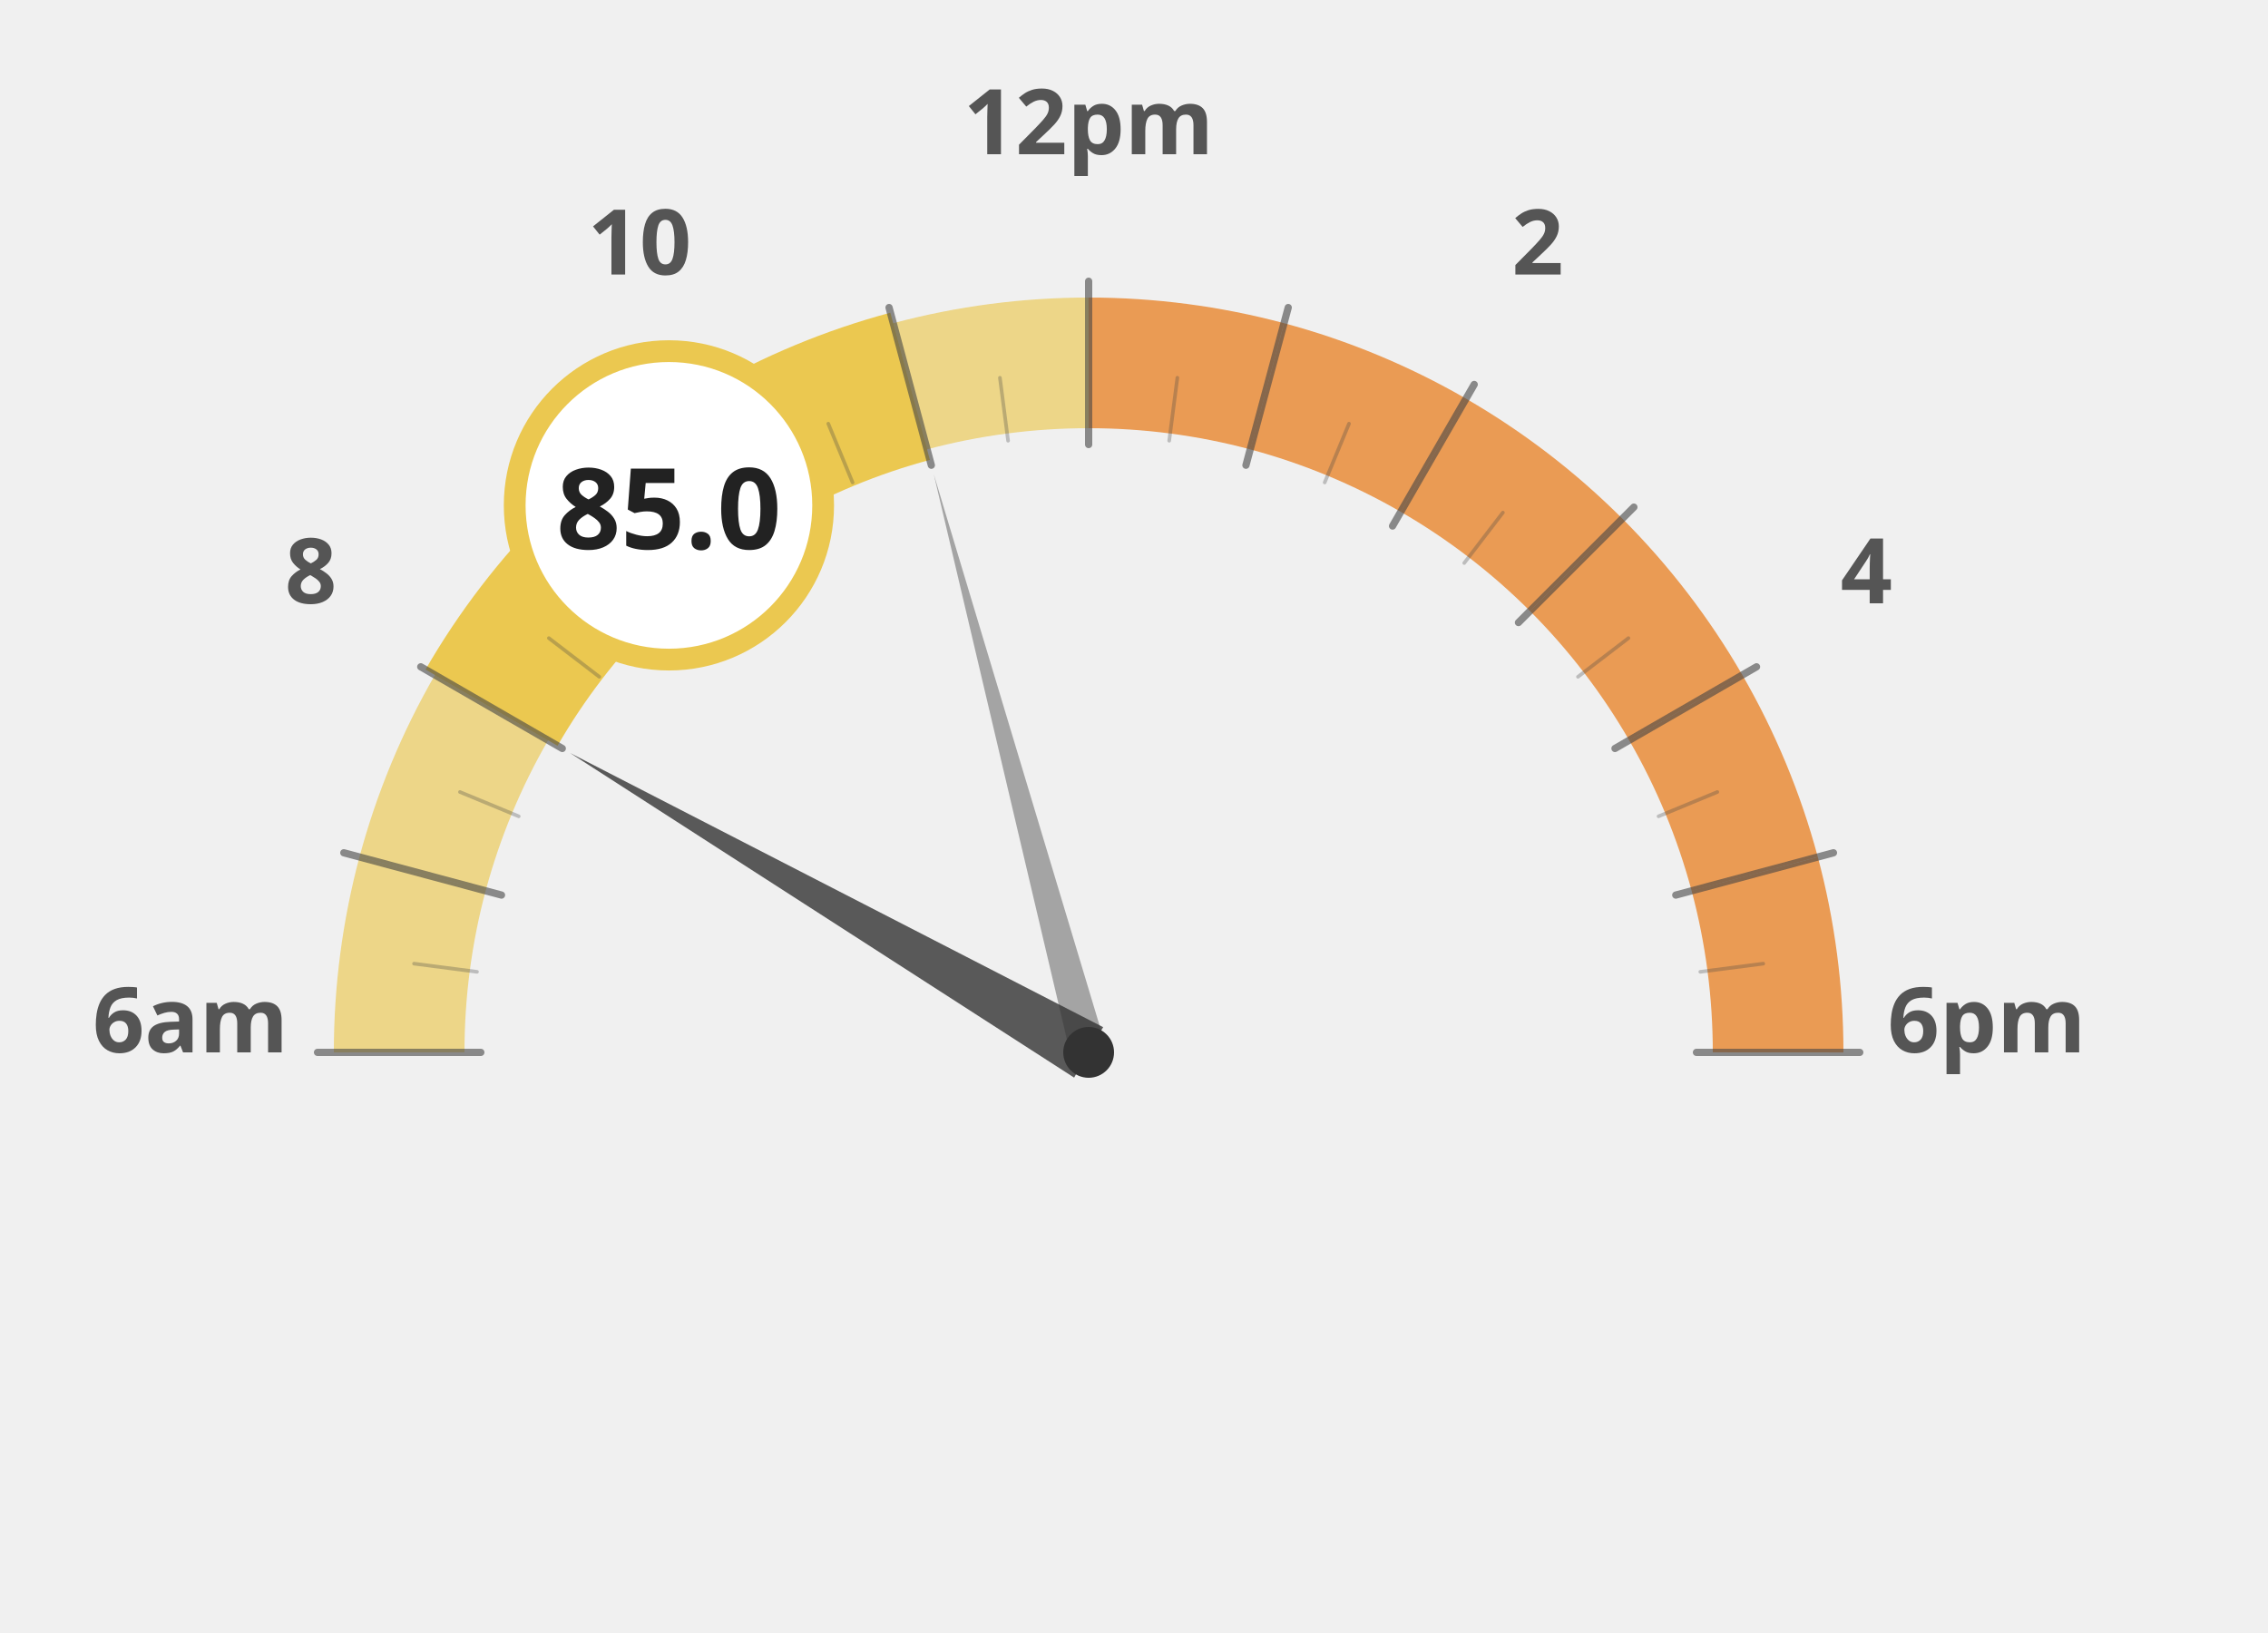
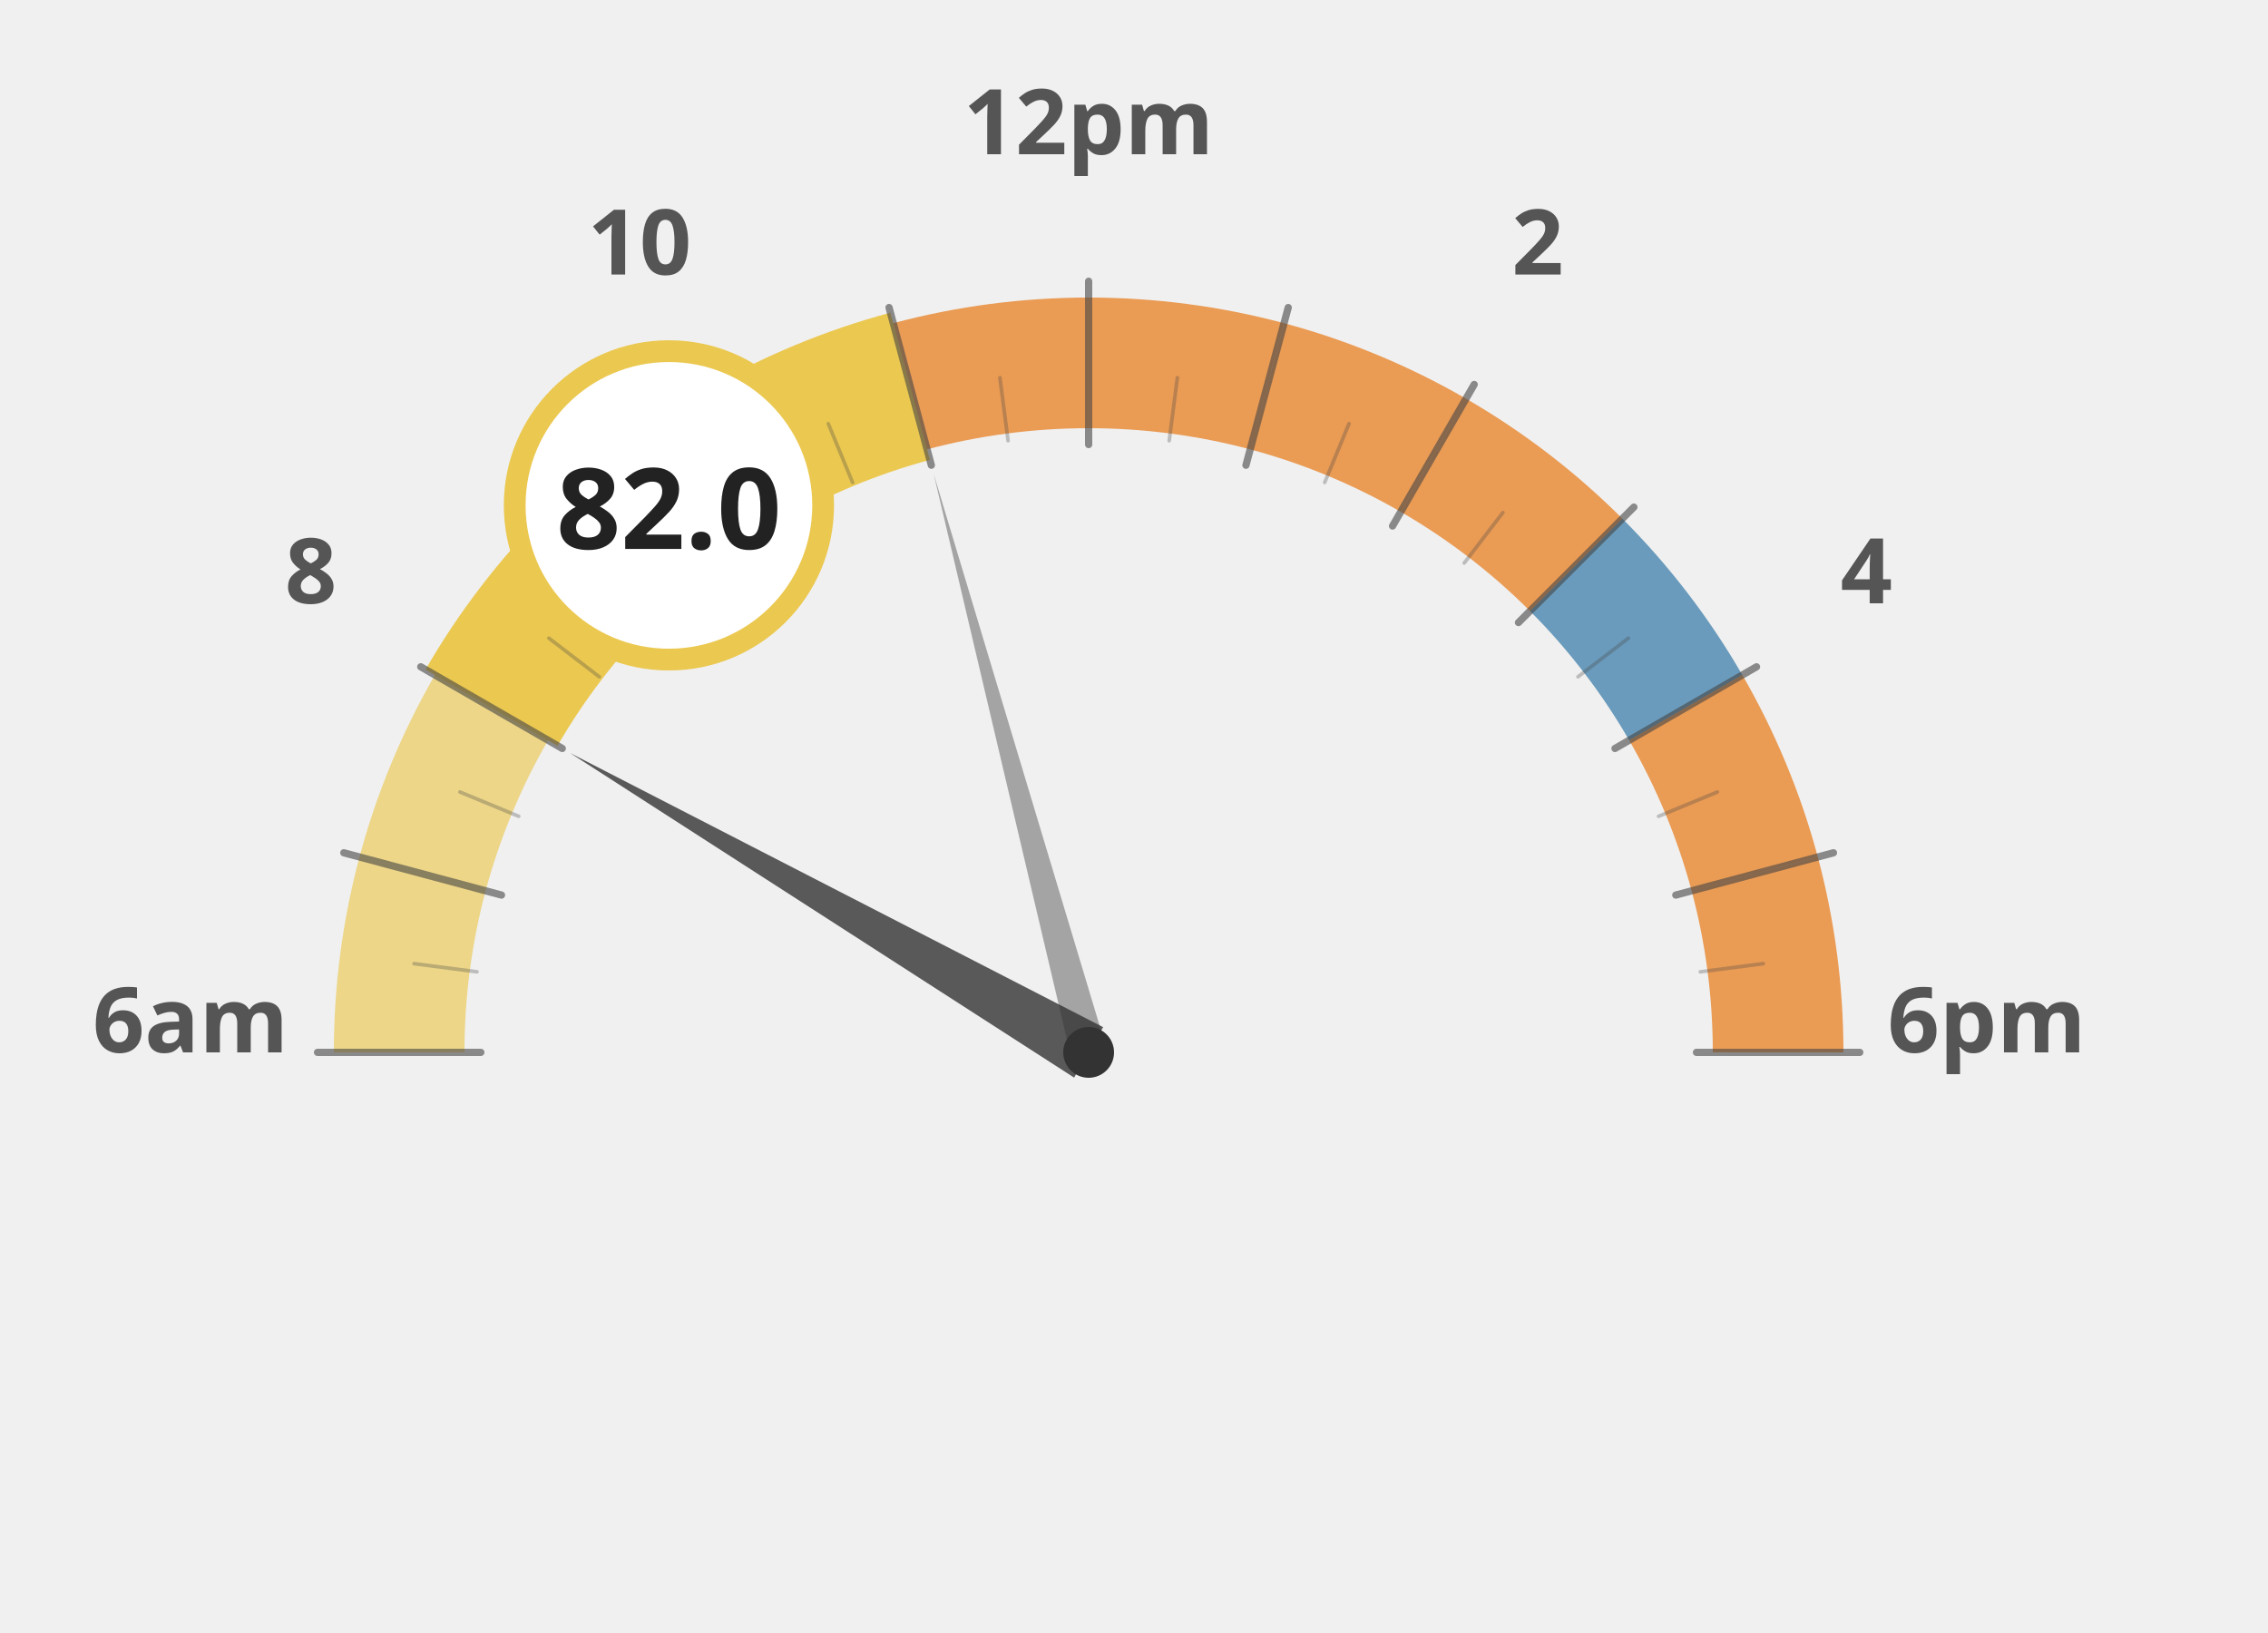
<svg xmlns="http://www.w3.org/2000/svg" width="100%" height="100%" viewBox="0 0 1250 900">
  <g transform="translate(100, 100)">
    <path d="M 120.0 480.0 A 380 380 0 0 1 132.9 381.6" fill="none" stroke="#ebc850" stroke-width="72" stroke-opacity="0.65" />
    <path d="M 132.9 381.6 A 380 380 0 0 1 170.9 290.0" fill="none" stroke="#ebc850" stroke-width="72" stroke-opacity="0.65" />
    <path d="M 170.9 290.0 A 380 380 0 0 1 231.3 211.3" fill="none" stroke="#ebc850" stroke-width="72" stroke-opacity="1.0" />
    <path d="M 231.3 211.3 A 380 380 0 0 1 310.0 150.9" fill="none" stroke="#ebc850" stroke-width="72" stroke-opacity="1.0" />
    <path d="M 310.0 150.9 A 380 380 0 0 1 401.6 112.9" fill="none" stroke="#ebc850" stroke-width="72" stroke-opacity="1.0" />
-     <path d="M 401.6 112.9 A 380 380 0 0 1 500.0 100.0" fill="none" stroke="#ebc850" stroke-width="72" stroke-opacity="0.65" />
+     <path d="M 401.6 112.9 A 380 380 0 0 1 500.0 100.0" fill="none" stroke="#e66e00" stroke-width="72" stroke-opacity="0.65" />
    <path d="M 500.0 100.0 A 380 380 0 0 1 598.4 112.9" fill="none" stroke="#e66e00" stroke-width="72" stroke-opacity="0.65" />
    <path d="M 598.4 112.9 A 380 380 0 0 1 690.0 150.9" fill="none" stroke="#e66e00" stroke-width="72" stroke-opacity="0.65" />
    <path d="M 690.0 150.9 A 380 380 0 0 1 768.7 211.3" fill="none" stroke="#e66e00" stroke-width="72" stroke-opacity="0.65" />
-     <path d="M 768.7 211.3 A 380 380 0 0 1 829.1 290.0" fill="none" stroke="#e66e00" stroke-width="72" stroke-opacity="0.65" />
+     <path d="M 768.7 211.3 A 380 380 0 0 1 829.1 290.0" fill="none" stroke="#236ea0" stroke-width="72" stroke-opacity="0.65" />
    <path d="M 829.1 290.0 A 380 380 0 0 1 867.1 381.6" fill="none" stroke="#e66e00" stroke-width="72" stroke-opacity="0.65" />
    <path d="M 867.1 381.6 A 380 380 0 0 1 880.0 480.0" fill="none" stroke="#e66e00" stroke-width="72" stroke-opacity="0.65" />
    <text x="5.0" y="480" text-anchor="middle" font-family="Montserrat, sans-serif" font-size="50" font-weight="900" fill="#555">6am</text>
    <text x="71.317" y="232.5" text-anchor="middle" font-family="Montserrat, sans-serif" font-size="50" font-weight="900" fill="#555">8</text>
    <text x="252.5" y="51.317" text-anchor="middle" font-family="Montserrat, sans-serif" font-size="50" font-weight="900" fill="#555">10</text>
    <text x="500" y="-15.0" text-anchor="middle" font-family="Montserrat, sans-serif" font-size="50" font-weight="900" fill="#555">12pm</text>
    <text x="747.5" y="51.317" text-anchor="middle" font-family="Montserrat, sans-serif" font-size="50" font-weight="900" fill="#555">2</text>
    <text x="928.683" y="232.5" text-anchor="middle" font-family="Montserrat, sans-serif" font-size="50" font-weight="900" fill="#555">4</text>
    <text x="995.0" y="480.0" text-anchor="middle" font-family="Montserrat, sans-serif" font-size="50" font-weight="900" fill="#555">6pm</text>
    <path d="M 170.9 290.0 A 380 380 0 0 1 231.3 211.3" fill="none" stroke="#ebc850" stroke-width="84" stroke-linecap="butt" />
    <path d="M 231.3 211.3 A 380 380 0 0 1 310.0 150.9" fill="none" stroke="#ebc850" stroke-width="84" stroke-linecap="butt" />
    <path d="M 310.0 150.9 A 380 380 0 0 1 401.6 112.9" fill="none" stroke="#ebc850" stroke-width="84" stroke-linecap="butt" />
    <line x1="165.0" y1="480.0" x2="75.0" y2="480.0" stroke="#444" stroke-width="4" stroke-linecap="round" opacity="0.6" />
    <line x1="162.9" y1="435.6" x2="128.2" y2="431.1" stroke="#444" stroke-width="2" stroke-linecap="round" opacity="0.3" />
    <line x1="176.4" y1="393.3" x2="89.5" y2="370.0" stroke="#444" stroke-width="4" stroke-linecap="round" opacity="0.6" />
    <line x1="185.9" y1="349.9" x2="153.5" y2="336.5" stroke="#444" stroke-width="2" stroke-linecap="round" opacity="0.3" />
    <line x1="209.9" y1="312.5" x2="131.9" y2="267.5" stroke="#444" stroke-width="4" stroke-linecap="round" opacity="0.6" />
    <line x1="230.3" y1="273.0" x2="202.5" y2="251.7" stroke="#444" stroke-width="2" stroke-linecap="round" opacity="0.3" />
    <line x1="263.1" y1="243.1" x2="199.5" y2="179.5" stroke="#444" stroke-width="4" stroke-linecap="round" opacity="0.6" />
    <line x1="293.0" y1="210.3" x2="271.7" y2="182.5" stroke="#444" stroke-width="2" stroke-linecap="round" opacity="0.3" />
    <line x1="332.5" y1="189.9" x2="287.5" y2="111.9" stroke="#444" stroke-width="4" stroke-linecap="round" opacity="0.6" />
    <line x1="369.9" y1="165.9" x2="356.5" y2="133.5" stroke="#444" stroke-width="2" stroke-linecap="round" opacity="0.3" />
    <line x1="413.3" y1="156.4" x2="390.0" y2="69.5" stroke="#444" stroke-width="4" stroke-linecap="round" opacity="0.6" />
    <line x1="455.6" y1="142.9" x2="451.1" y2="108.2" stroke="#444" stroke-width="2" stroke-linecap="round" opacity="0.3" />
    <line x1="500.0" y1="145.0" x2="500.0" y2="55.0" stroke="#444" stroke-width="4" stroke-linecap="round" opacity="0.6" />
    <line x1="544.4" y1="142.9" x2="548.9" y2="108.2" stroke="#444" stroke-width="2" stroke-linecap="round" opacity="0.3" />
    <line x1="586.7" y1="156.4" x2="610.0" y2="69.5" stroke="#444" stroke-width="4" stroke-linecap="round" opacity="0.6" />
    <line x1="630.1" y1="165.9" x2="643.5" y2="133.5" stroke="#444" stroke-width="2" stroke-linecap="round" opacity="0.3" />
    <line x1="667.5" y1="189.9" x2="712.5" y2="111.9" stroke="#444" stroke-width="4" stroke-linecap="round" opacity="0.6" />
    <line x1="707.0" y1="210.3" x2="728.3" y2="182.5" stroke="#444" stroke-width="2" stroke-linecap="round" opacity="0.3" />
    <line x1="736.9" y1="243.1" x2="800.5" y2="179.5" stroke="#444" stroke-width="4" stroke-linecap="round" opacity="0.6" />
    <line x1="769.7" y1="273.0" x2="797.5" y2="251.7" stroke="#444" stroke-width="2" stroke-linecap="round" opacity="0.3" />
    <line x1="790.1" y1="312.5" x2="868.1" y2="267.5" stroke="#444" stroke-width="4" stroke-linecap="round" opacity="0.6" />
    <line x1="814.1" y1="349.9" x2="846.5" y2="336.5" stroke="#444" stroke-width="2" stroke-linecap="round" opacity="0.3" />
    <line x1="823.6" y1="393.3" x2="910.5" y2="370.0" stroke="#444" stroke-width="4" stroke-linecap="round" opacity="0.6" />
    <line x1="837.1" y1="435.6" x2="871.8" y2="431.1" stroke="#444" stroke-width="2" stroke-linecap="round" opacity="0.3" />
    <line x1="835.0" y1="480.0" x2="925.0" y2="480.0" stroke="#444" stroke-width="4" stroke-linecap="round" opacity="0.6" />
    <polygon points="214.2,315.0 492.0,493.9 508.0,466.1" fill="#333" opacity="0.8" />
    <polygon points="414.6,161.2 490.3,482.6 509.7,477.4" fill="#333" opacity="0.4" />
    <circle cx="500" cy="480" r="14" fill="#333" />
    <circle cx="268.671" cy="178.526" r="85" fill="white" stroke="#ebc850" stroke-width="12" />
-     <text x="268.671" y="202.526" text-anchor="middle" font-family="Montserrat, sans-serif" font-size="62" font-weight="800" fill="#222">85.0</text>
+     <text x="268.671" y="202.526" text-anchor="middle" font-family="Montserrat, sans-serif" font-size="62" font-weight="800" fill="#222">82.0</text>
  </g>
</svg>
